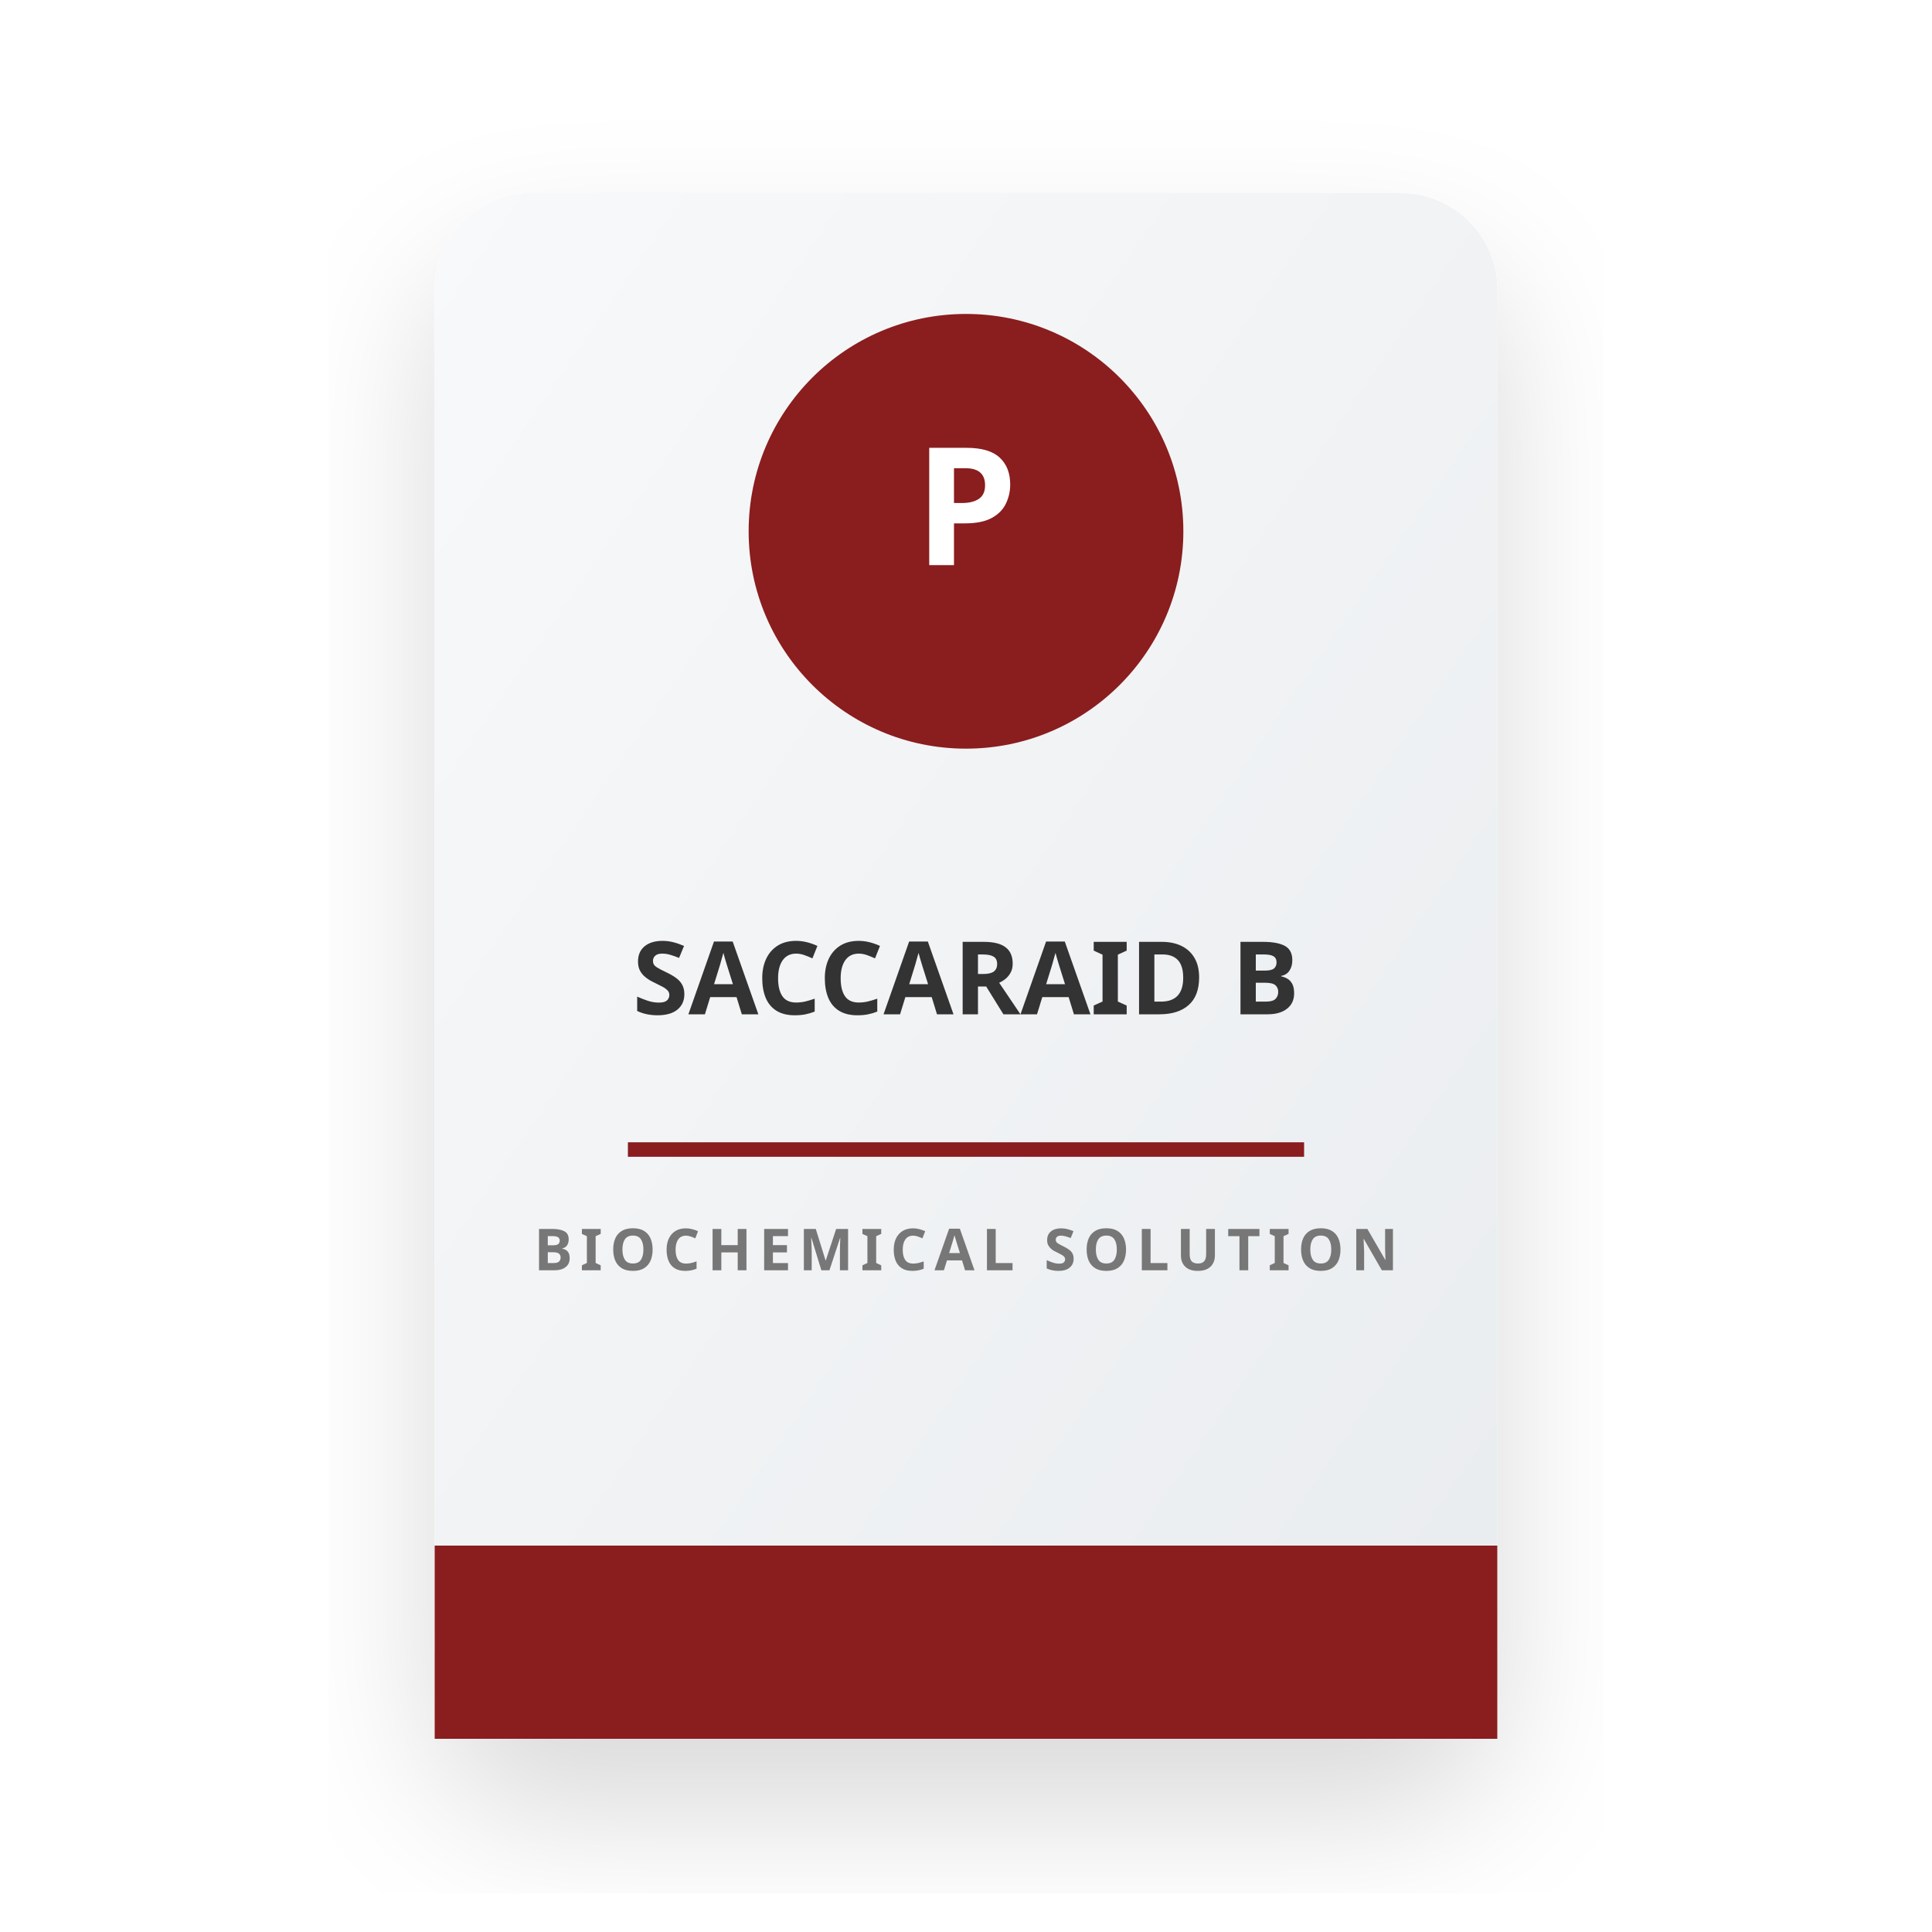
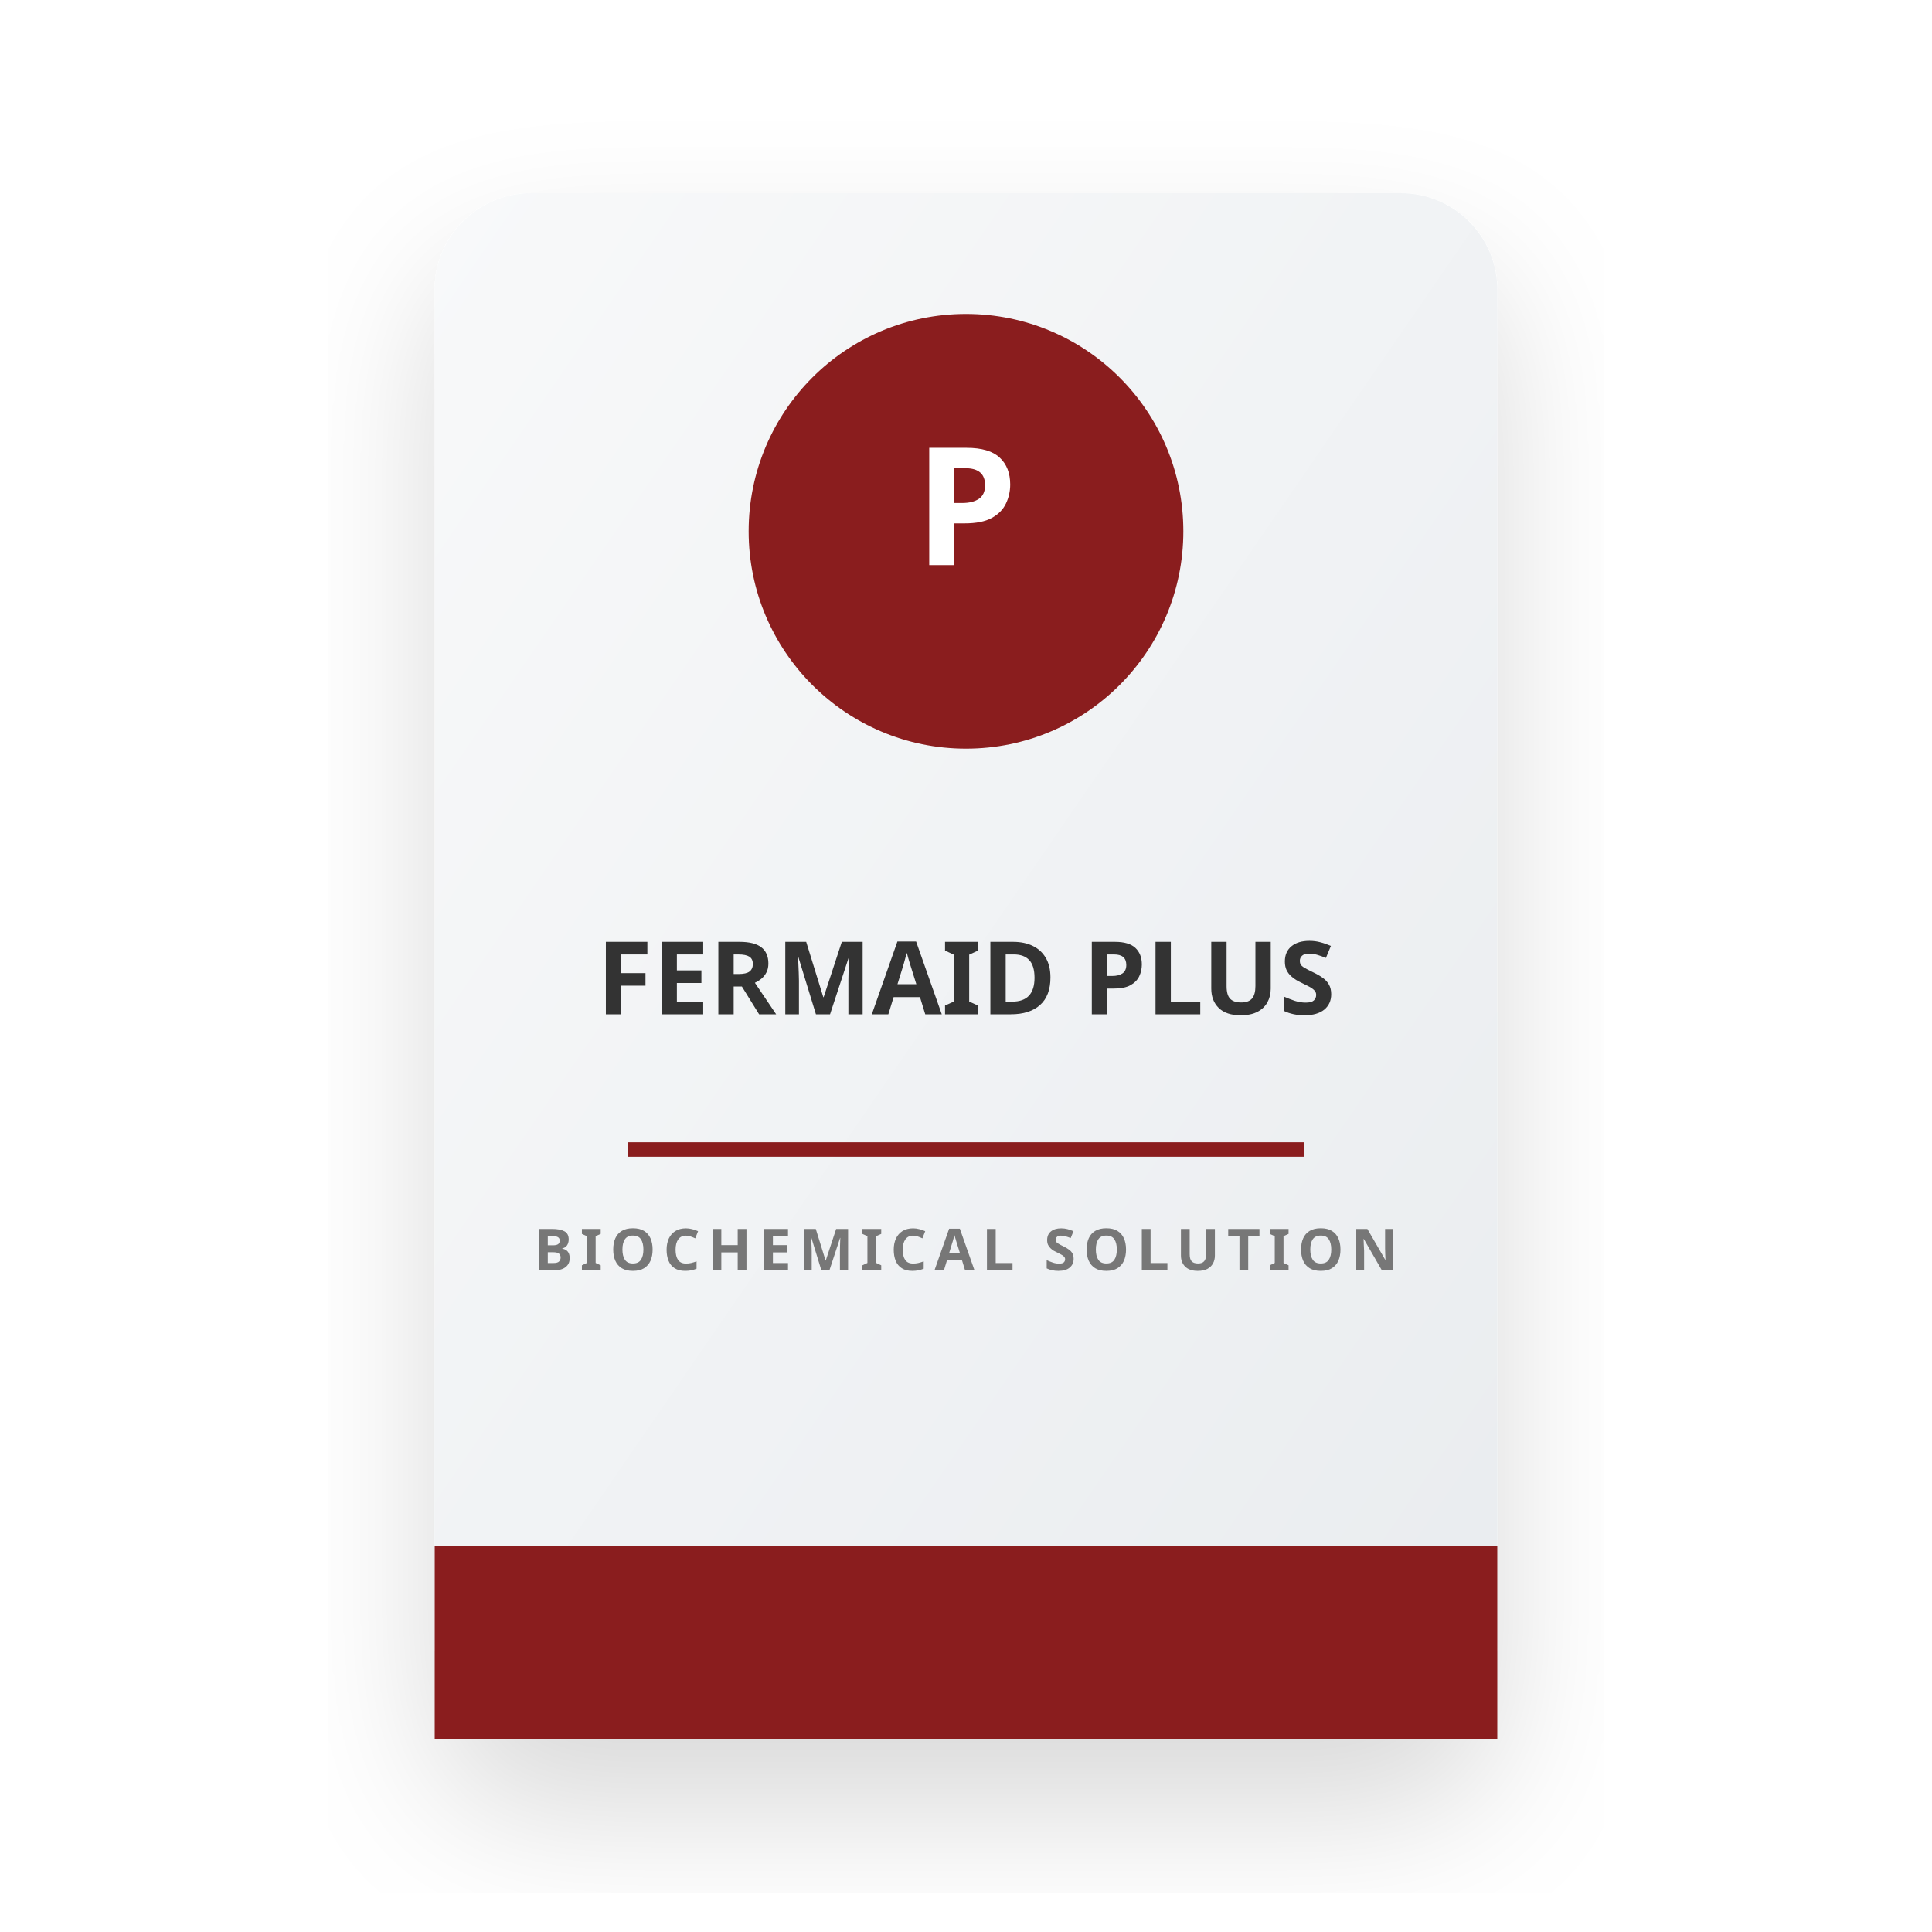
<svg xmlns="http://www.w3.org/2000/svg" width="400" height="400" viewBox="0 0 400 400">
  <defs>
    <linearGradient id="grad" x1="0%" y1="0%" x2="100%" y2="100%">
      <stop offset="0%" style="stop-color:#f8f9fa;stop-opacity:1" />
      <stop offset="100%" style="stop-color:#e9ecef;stop-opacity:1" />
    </linearGradient>
    <filter id="shadow">
      <feDropShadow dx="0" dy="15" stdDeviation="15" flood-opacity="0.15" />
    </filter>
  </defs>
  <rect width="400" height="400" fill="#ffffff" />
  <rect x="90" y="40" width="220" height="320" rx="20" ry="20" fill="url(#grad)" filter="url(#shadow)" />
  <rect x="90" y="320" width="220" height="40" rx="0" ry="0" fill="#8a1d1e" />
  <circle cx="200" cy="110" r="45" fill="#8a1d1e" />
  <text x="200" y="117" font-family="sans-serif" font-weight="bold" font-size="34" fill="#ffffff" text-anchor="middle">P</text>
-   <text x="200" y="210" font-family="sans-serif" font-weight="bold" font-size="21" fill="#333333" text-anchor="middle">SACCARAID B</text>
+   <text x="200" y="210" font-family="sans-serif" font-weight="bold" font-size="21" fill="#333333" text-anchor="middle">FERMAID PLUS</text>
  <line x1="130" y1="238" x2="270" y2="238" stroke="#8a1d1e" stroke-width="3" />
  <text x="200" y="263" font-family="sans-serif" font-weight="bold" font-size="12" fill="#777777" text-anchor="middle" letter-spacing="1.5">BIOCHEMICAL SOLUTION</text>
</svg>
